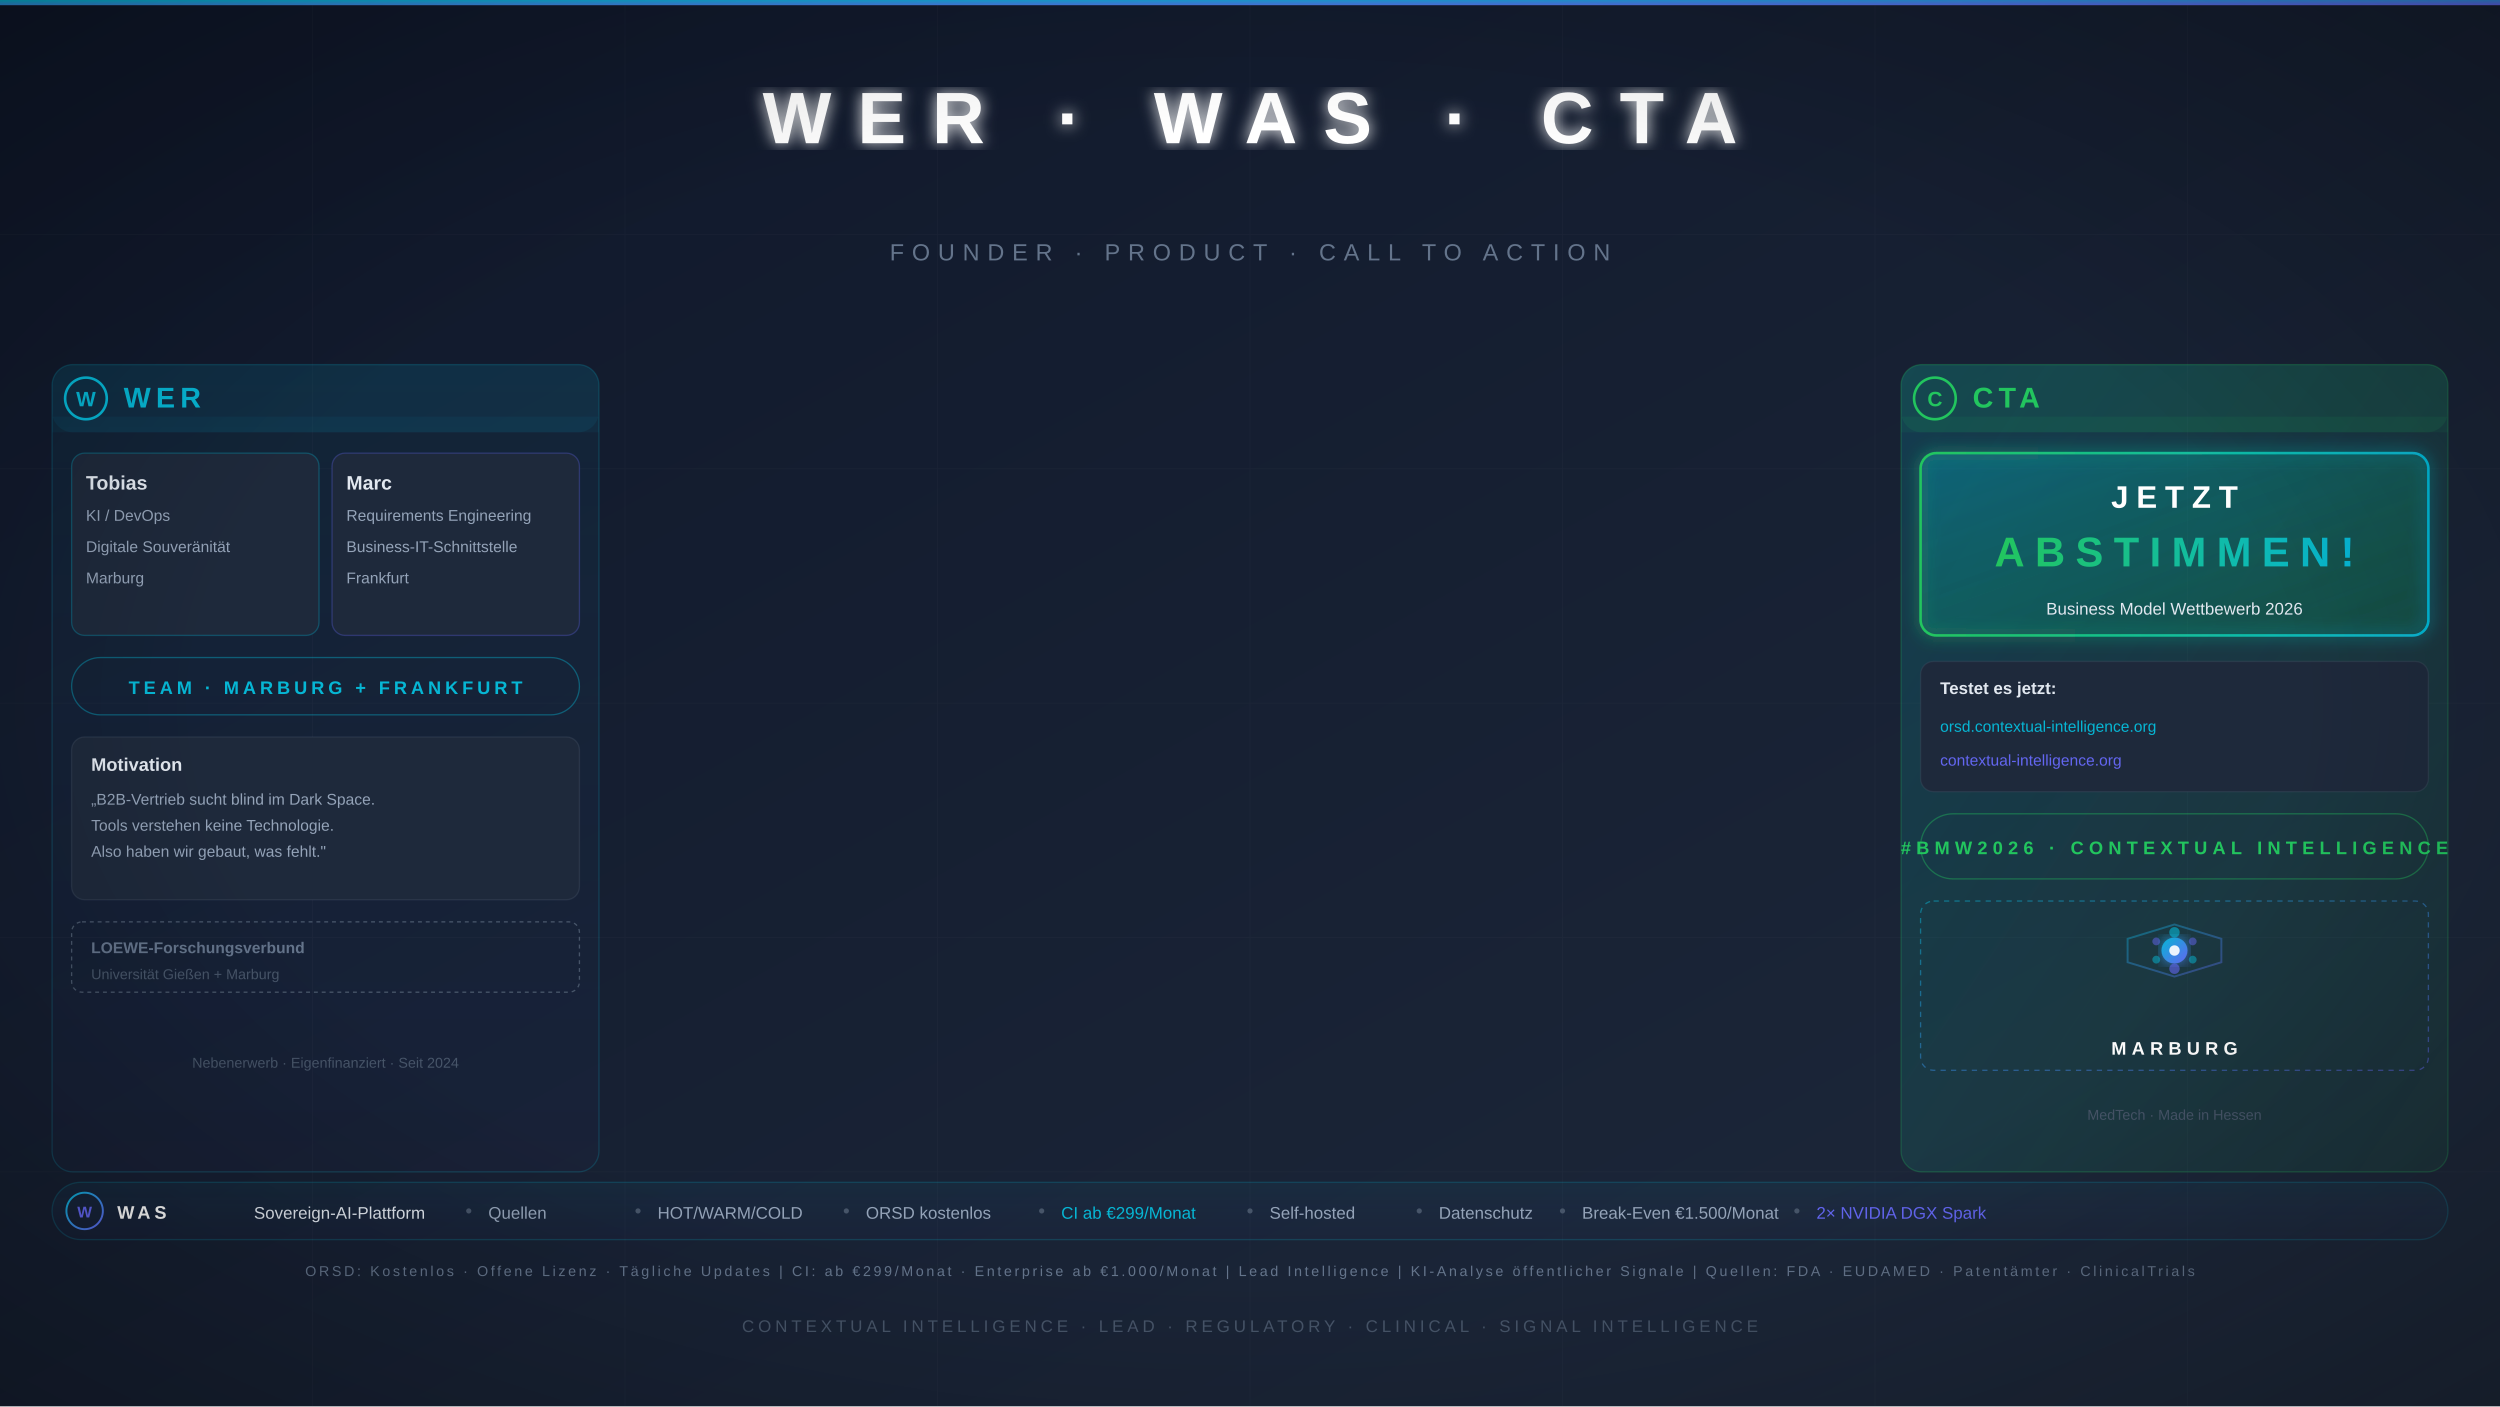
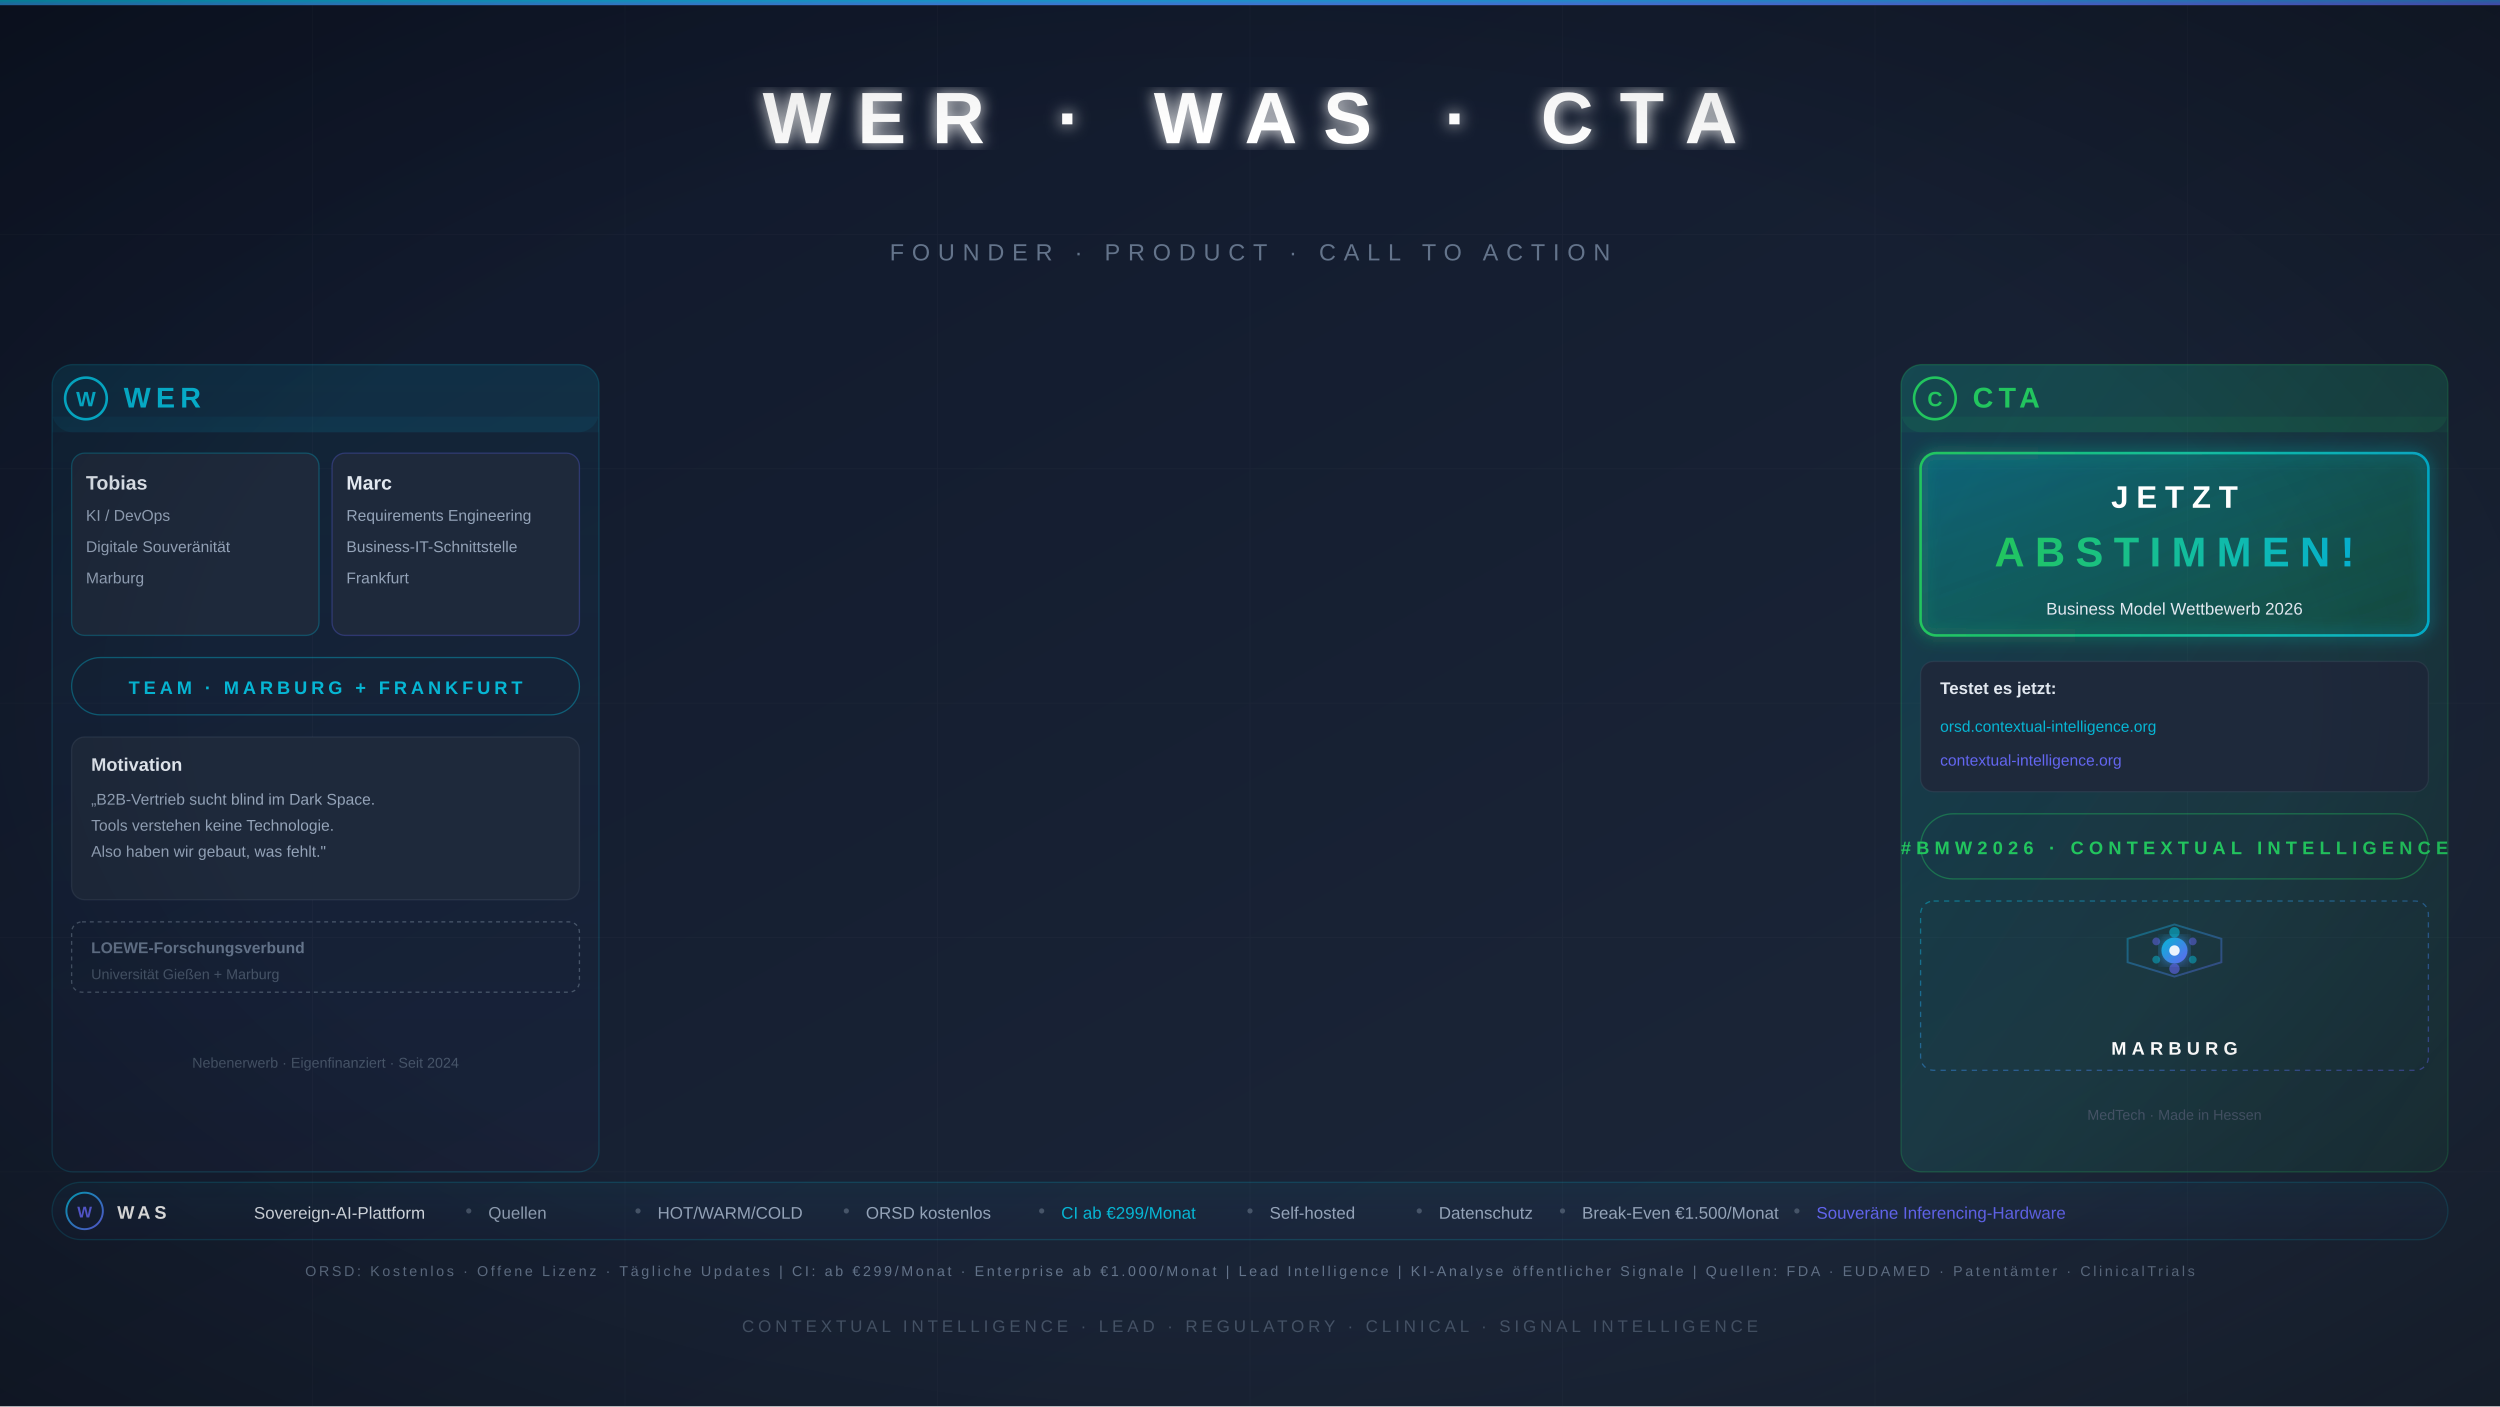
<svg xmlns="http://www.w3.org/2000/svg" viewBox="0 0 1920 1080" width="1920" height="1080">
  <defs>
    <linearGradient id="bg" x1="0%" y1="0%" x2="100%" y2="100%">
      <stop offset="0%" stop-color="#0f172a" />
      <stop offset="100%" stop-color="#1e293b" />
    </linearGradient>
    <linearGradient id="accent" x1="0%" y1="0%" x2="100%" y2="100%">
      <stop offset="0%" stop-color="#06b6d4" />
      <stop offset="100%" stop-color="#6366f1" />
    </linearGradient>
    <linearGradient id="colBg" x1="0%" y1="0%" x2="0%" y2="100%">
      <stop offset="0%" stop-color="#06b6d4" stop-opacity="0.06" />
      <stop offset="100%" stop-color="#6366f1" stop-opacity="0.02" />
    </linearGradient>
    <linearGradient id="ctaGrad" x1="0%" y1="0%" x2="100%" y2="100%">
      <stop offset="0%" stop-color="#06b6d4" stop-opacity="0.18" />
      <stop offset="100%" stop-color="#22c55e" stop-opacity="0.08" />
    </linearGradient>
    <linearGradient id="votingGrad" x1="0%" y1="0%" x2="100%" y2="0%">
      <stop offset="0%" stop-color="#22c55e" />
      <stop offset="100%" stop-color="#06b6d4" />
    </linearGradient>
    <linearGradient id="flowLine" x1="0%" y1="0%" x2="100%" y2="0%">
      <stop offset="0%" stop-color="#06b6d4" stop-opacity="0" />
      <stop offset="20%" stop-color="#06b6d4" stop-opacity="0.2" />
      <stop offset="50%" stop-color="#6366f1" stop-opacity="0.3" />
      <stop offset="80%" stop-color="#22c55e" stop-opacity="0.2" />
      <stop offset="100%" stop-color="#22c55e" stop-opacity="0" />
    </linearGradient>
    <filter id="glow">
      <feGaussianBlur stdDeviation="6" result="b" />
      <feMerge>
        <feMergeNode in="b" />
        <feMergeNode in="SourceGraphic" />
      </feMerge>
    </filter>
    <filter id="softGlow">
      <feGaussianBlur stdDeviation="40" result="b" />
      <feMerge>
        <feMergeNode in="b" />
        <feMergeNode in="SourceGraphic" />
      </feMerge>
    </filter>
    <radialGradient id="vignette" cx="50%" cy="50%" r="75%">
      <stop offset="55%" stop-color="#000" stop-opacity="0" />
      <stop offset="100%" stop-color="#000" stop-opacity="0.35" />
    </radialGradient>
  </defs>
  <rect width="1920" height="1080" fill="url(#bg)" />
  <g opacity="0.03" stroke="#ffffff" stroke-width="0.5">
    <line x1="0" y1="180" x2="1920" y2="180" />
    <line x1="0" y1="360" x2="1920" y2="360" />
    <line x1="0" y1="540" x2="1920" y2="540" />
    <line x1="0" y1="720" x2="1920" y2="720" />
    <line x1="0" y1="900" x2="1920" y2="900" />
    <line x1="240" y1="0" x2="240" y2="1080" />
    <line x1="480" y1="0" x2="480" y2="1080" />
    <line x1="720" y1="0" x2="720" y2="1080" />
    <line x1="960" y1="0" x2="960" y2="1080" />
    <line x1="1200" y1="0" x2="1200" y2="1080" />
    <line x1="1440" y1="0" x2="1440" y2="1080" />
    <line x1="1680" y1="0" x2="1680" y2="1080" />
  </g>
  <rect x="0" y="0" width="1920" height="4" fill="url(#accent)" />
  <text x="960" y="110" font-family="'Segoe UI','Helvetica Neue',Arial,sans-serif" font-size="56" font-weight="700" fill="#ffffff" letter-spacing="20" text-anchor="middle" filter="url(#glow)">WER · WAS · CTA</text>
  <line x1="760" y1="140" x2="1160" y2="140" stroke="url(#accent)" stroke-width="2" stroke-linecap="round" />
  <text x="960" y="200" font-family="'Segoe UI',Arial,sans-serif" font-size="18" fill="#64748b" letter-spacing="6" text-anchor="middle">FOUNDER · PRODUCT · CALL TO ACTION</text>
  <g transform="translate(40, 280)">
    <rect x="0" y="0" width="420" height="620" rx="16" fill="url(#colBg)" stroke="#06b6d4" stroke-width="1" stroke-opacity="0.2" />
    <rect x="0" y="0" width="420" height="52" rx="16" fill="#06b6d4" fill-opacity="0.08" />
    <rect x="0" y="40" width="420" height="12" fill="#06b6d4" fill-opacity="0.06" />
    <circle cx="26" cy="26" r="16" fill="none" stroke="#06b6d4" stroke-width="2" />
    <text x="26" y="32" font-family="Arial,sans-serif" font-size="16" fill="#06b6d4" text-anchor="middle" font-weight="700">W</text>
    <text x="55" y="33" font-family="'Segoe UI',Arial,sans-serif" font-size="22" font-weight="700" fill="#06b6d4" letter-spacing="4">WER</text>
    <rect x="15" y="68" width="190" height="140" rx="10" fill="#1e293b" stroke="#06b6d4" stroke-width="1" stroke-opacity="0.3" />
    <text x="26" y="96" font-family="'Segoe UI',Arial,sans-serif" font-size="15" font-weight="700" fill="#e2e8f0">Tobias</text>
    <text x="26" y="120" font-family="'Segoe UI',Arial,sans-serif" font-size="12" fill="#94a3b8">KI / DevOps</text>
    <text x="26" y="144" font-family="'Segoe UI',Arial,sans-serif" font-size="12" fill="#94a3b8">Digitale Souveränität</text>
    <text x="26" y="168" font-family="'Segoe UI',Arial,sans-serif" font-size="12" fill="#94a3b8">Marburg</text>
    <rect x="215" y="68" width="190" height="140" rx="10" fill="#1e293b" stroke="#6366f1" stroke-width="1" stroke-opacity="0.3" />
    <text x="226" y="96" font-family="'Segoe UI',Arial,sans-serif" font-size="15" font-weight="700" fill="#e2e8f0">Marc</text>
    <text x="226" y="120" font-family="'Segoe UI',Arial,sans-serif" font-size="12" fill="#94a3b8">Requirements Engineering</text>
    <text x="226" y="144" font-family="'Segoe UI',Arial,sans-serif" font-size="12" fill="#94a3b8">Business-IT-Schnittstelle</text>
    <text x="226" y="168" font-family="'Segoe UI',Arial,sans-serif" font-size="12" fill="#94a3b8">Frankfurt</text>
    <rect x="15" y="225" width="390" height="44" rx="22" fill="none" stroke="#06b6d4" stroke-width="1" stroke-opacity="0.4" />
    <text x="210" y="253" font-family="'Segoe UI',Arial,sans-serif" font-size="14" font-weight="700" fill="#06b6d4" text-anchor="middle" letter-spacing="3">TEAM · MARBURG + FRANKFURT</text>
    <rect x="15" y="286" width="390" height="125" rx="10" fill="#1e293b" stroke="#64748b" stroke-width="1" stroke-opacity="0.2" />
    <text x="30" y="312" font-family="'Segoe UI',Arial,sans-serif" font-size="14" font-weight="600" fill="#e2e8f0">Motivation</text>
    <text x="30" y="338" font-family="'Segoe UI',Arial,sans-serif" font-size="12" fill="#94a3b8">„B2B-Vertrieb sucht blind im Dark Space.</text>
    <text x="30" y="358" font-family="'Segoe UI',Arial,sans-serif" font-size="12" fill="#94a3b8">Tools verstehen keine Technologie.</text>
    <text x="30" y="378" font-family="'Segoe UI',Arial,sans-serif" font-size="12" fill="#94a3b8">Also haben wir gebaut, was fehlt."</text>
    <rect x="15" y="428" width="390" height="54" rx="8" fill="none" stroke="#475569" stroke-width="1" stroke-dasharray="3" />
    <text x="30" y="452" font-family="'Segoe UI',Arial,sans-serif" font-size="12" font-weight="600" fill="#64748b">LOEWE-Forschungsverbund</text>
    <text x="30" y="472" font-family="'Segoe UI',Arial,sans-serif" font-size="11" fill="#475569">Universität Gießen + Marburg</text>
    <text x="210" y="540" font-family="'Segoe UI',Arial,sans-serif" font-size="11" fill="#475569" text-anchor="middle">Nebenerwerb · Eigenfinanziert · Seit 2024</text>
  </g>
  <g transform="translate(1460, 280)">
    <rect x="0" y="0" width="420" height="620" rx="16" fill="url(#ctaGrad)" stroke="#22c55e" stroke-width="1" stroke-opacity="0.25" />
    <rect x="0" y="0" width="420" height="52" rx="16" fill="#22c55e" fill-opacity="0.1" />
    <rect x="0" y="40" width="420" height="12" fill="#22c55e" fill-opacity="0.08" />
    <circle cx="26" cy="26" r="16" fill="none" stroke="#22c55e" stroke-width="2" />
    <text x="26" y="32" font-family="Arial,sans-serif" font-size="16" fill="#22c55e" text-anchor="middle" font-weight="700">C</text>
    <text x="55" y="33" font-family="'Segoe UI',Arial,sans-serif" font-size="22" font-weight="700" fill="#22c55e" letter-spacing="4">CTA</text>
    <rect x="15" y="68" width="390" height="140" rx="12" fill="url(#ctaGrad)" stroke="url(#votingGrad)" stroke-width="2" filter="url(#glow)" />
    <text x="210" y="110" font-family="'Segoe UI',Arial,sans-serif" font-size="24" font-weight="700" fill="#ffffff" text-anchor="middle" letter-spacing="6">JETZT</text>
    <text x="210" y="155" font-family="'Segoe UI',Arial,sans-serif" font-size="32" font-weight="800" fill="url(#votingGrad)" text-anchor="middle" letter-spacing="8">ABSTIMMEN!</text>
    <text x="210" y="192" font-family="'Segoe UI',Arial,sans-serif" font-size="13" fill="#e2e8f0" text-anchor="middle">Business Model Wettbewerb 2026</text>
    <rect x="15" y="228" width="390" height="100" rx="10" fill="#1e293b" stroke="#475569" stroke-width="1" stroke-opacity="0.3" />
    <text x="30" y="253" font-family="'Segoe UI',Arial,sans-serif" font-size="13" font-weight="700" fill="#e2e8f0">Testet es jetzt:</text>
    <text x="30" y="282" font-family="'Segoe UI',Arial,sans-serif" font-size="12" fill="#06b6d4">orsd.contextual-intelligence.org</text>
    <text x="30" y="308" font-family="'Segoe UI',Arial,sans-serif" font-size="12" fill="#6366f1">contextual-intelligence.org</text>
    <rect x="15" y="345" width="390" height="50" rx="25" fill="none" stroke="#22c55e" stroke-width="1" stroke-opacity="0.4" />
    <text x="210" y="376" font-family="'Segoe UI',Arial,sans-serif" font-size="14" font-weight="700" fill="#22c55e" text-anchor="middle" letter-spacing="4">#BMW2026 · CONTEXTUAL INTELLIGENCE</text>
    <rect x="15" y="412" width="390" height="130" rx="10" fill="none" stroke="url(#accent)" stroke-width="1" stroke-dasharray="4" stroke-opacity="0.5" />
    <g transform="translate(210, 450)">
      <polygon points="0,-20 36,-9 36,9 0,20 -36,9 -36,-9" fill="none" stroke="url(#accent)" stroke-width="1.5" opacity="0.4" />
      <circle cx="0" cy="0" r="10" fill="url(#accent)" filter="url(#glow)" />
      <circle cx="0" cy="0" r="4" fill="#ffffff" opacity="0.9" />
      <circle cx="0" cy="-14" r="4" fill="#06b6d4" opacity="0.6" />
      <circle cx="14" cy="-7" r="3" fill="#6366f1" opacity="0.5" />
      <circle cx="14" cy="7" r="3" fill="#06b6d4" opacity="0.5" />
      <circle cx="0" cy="14" r="4" fill="#6366f1" opacity="0.6" />
      <circle cx="-14" cy="7" r="3" fill="#06b6d4" opacity="0.5" />
      <circle cx="-14" cy="-7" r="3" fill="#6366f1" opacity="0.5" />
    </g>
    <text x="210" y="530" font-family="'Segoe UI',Arial,sans-serif" font-size="14" font-weight="700" fill="#ffffff" text-anchor="middle" letter-spacing="4">MARBURG</text>
    <text x="210" y="580" font-family="'Segoe UI',Arial,sans-serif" font-size="11" fill="#475569" text-anchor="middle">MedTech · Made in Hessen</text>
  </g>
  <g transform="translate(0, 900)">
    <line x1="0" y1="0" x2="1920" y2="0" stroke="url(#accent)" stroke-width="1" stroke-opacity="0.12" />
    <path d="M 460,22 L 1460,22" fill="none" stroke="url(#flowLine)" stroke-width="2" opacity="0.4" />
    <rect x="40" y="8" width="1840" height="44" rx="22" fill="url(#colBg)" stroke="#06b6d4" stroke-width="1" stroke-opacity="0.2" />
    <circle cx="65" cy="30" r="14" fill="none" stroke="url(#accent)" stroke-width="1.5" />
    <text x="65" y="35" font-family="Arial,sans-serif" font-size="12" fill="#6366f1" text-anchor="middle" font-weight="700">W</text>
    <text x="90" y="36" font-family="'Segoe UI',Arial,sans-serif" font-size="14" font-weight="700" fill="#ffffff" letter-spacing="3">WAS</text>
    <text x="195" y="36" font-family="'Segoe UI',Arial,sans-serif" font-size="13" fill="#e2e8f0">Sovereign-AI-Plattform</text>
    <circle cx="360" cy="30" r="2" fill="#475569" />
    <text x="375" y="36" font-family="'Segoe UI',Arial,sans-serif" font-size="13" fill="#94a3b8">Quellen</text>
    <circle cx="490" cy="30" r="2" fill="#475569" />
    <text x="505" y="36" font-family="'Segoe UI',Arial,sans-serif" font-size="13" fill="#94a3b8">HOT/WARM/COLD</text>
    <circle cx="650" cy="30" r="2" fill="#475569" />
    <text x="665" y="36" font-family="'Segoe UI',Arial,sans-serif" font-size="13" fill="#94a3b8">ORSD kostenlos</text>
    <circle cx="800" cy="30" r="2" fill="#475569" />
    <text x="815" y="36" font-family="'Segoe UI',Arial,sans-serif" font-size="13" fill="#06b6d4">CI ab €299/Monat</text>
    <circle cx="960" cy="30" r="2" fill="#475569" />
    <text x="975" y="36" font-family="'Segoe UI',Arial,sans-serif" font-size="13" fill="#94a3b8">Self-hosted</text>
    <circle cx="1090" cy="30" r="2" fill="#475569" />
    <text x="1105" y="36" font-family="'Segoe UI',Arial,sans-serif" font-size="13" fill="#94a3b8">Datenschutz</text>
    <circle cx="1200" cy="30" r="2" fill="#475569" />
    <text x="1215" y="36" font-family="'Segoe UI',Arial,sans-serif" font-size="13" fill="#94a3b8">Break-Even €1.500/Monat</text>
    <circle cx="1380" cy="30" r="2" fill="#475569" />
-     <text x="1395" y="36" font-family="'Segoe UI',Arial,sans-serif" font-size="13" fill="#6366f1">2× NVIDIA DGX Spark</text>
+     <text x="1395" y="36" font-family="'Segoe UI',Arial,sans-serif" font-size="13" fill="#6366f1">Souveräne Inferencing-Hardware</text>
    <text x="960" y="80" font-family="'Segoe UI',Arial,sans-serif" font-size="11" fill="#64748b" text-anchor="middle" letter-spacing="2">
ORSD: Kostenlos · Offene Lizenz · Tägliche Updates  |  CI: ab €299/Monat · Enterprise ab €1.000/Monat  |  Lead Intelligence  |  KI-Analyse öffentlicher Signale  |  Quellen: FDA · EUDAMED · Patentämter · ClinicalTrials
    </text>
    <text x="960" y="123" font-family="'Segoe UI',Arial,sans-serif" font-size="13" fill="#475569" letter-spacing="3" text-anchor="middle">CONTEXTUAL INTELLIGENCE · LEAD · REGULATORY · CLINICAL · SIGNAL INTELLIGENCE</text>
  </g>
  <rect width="1920" height="1080" fill="url(#vignette)" pointer-events="none" />
</svg>
